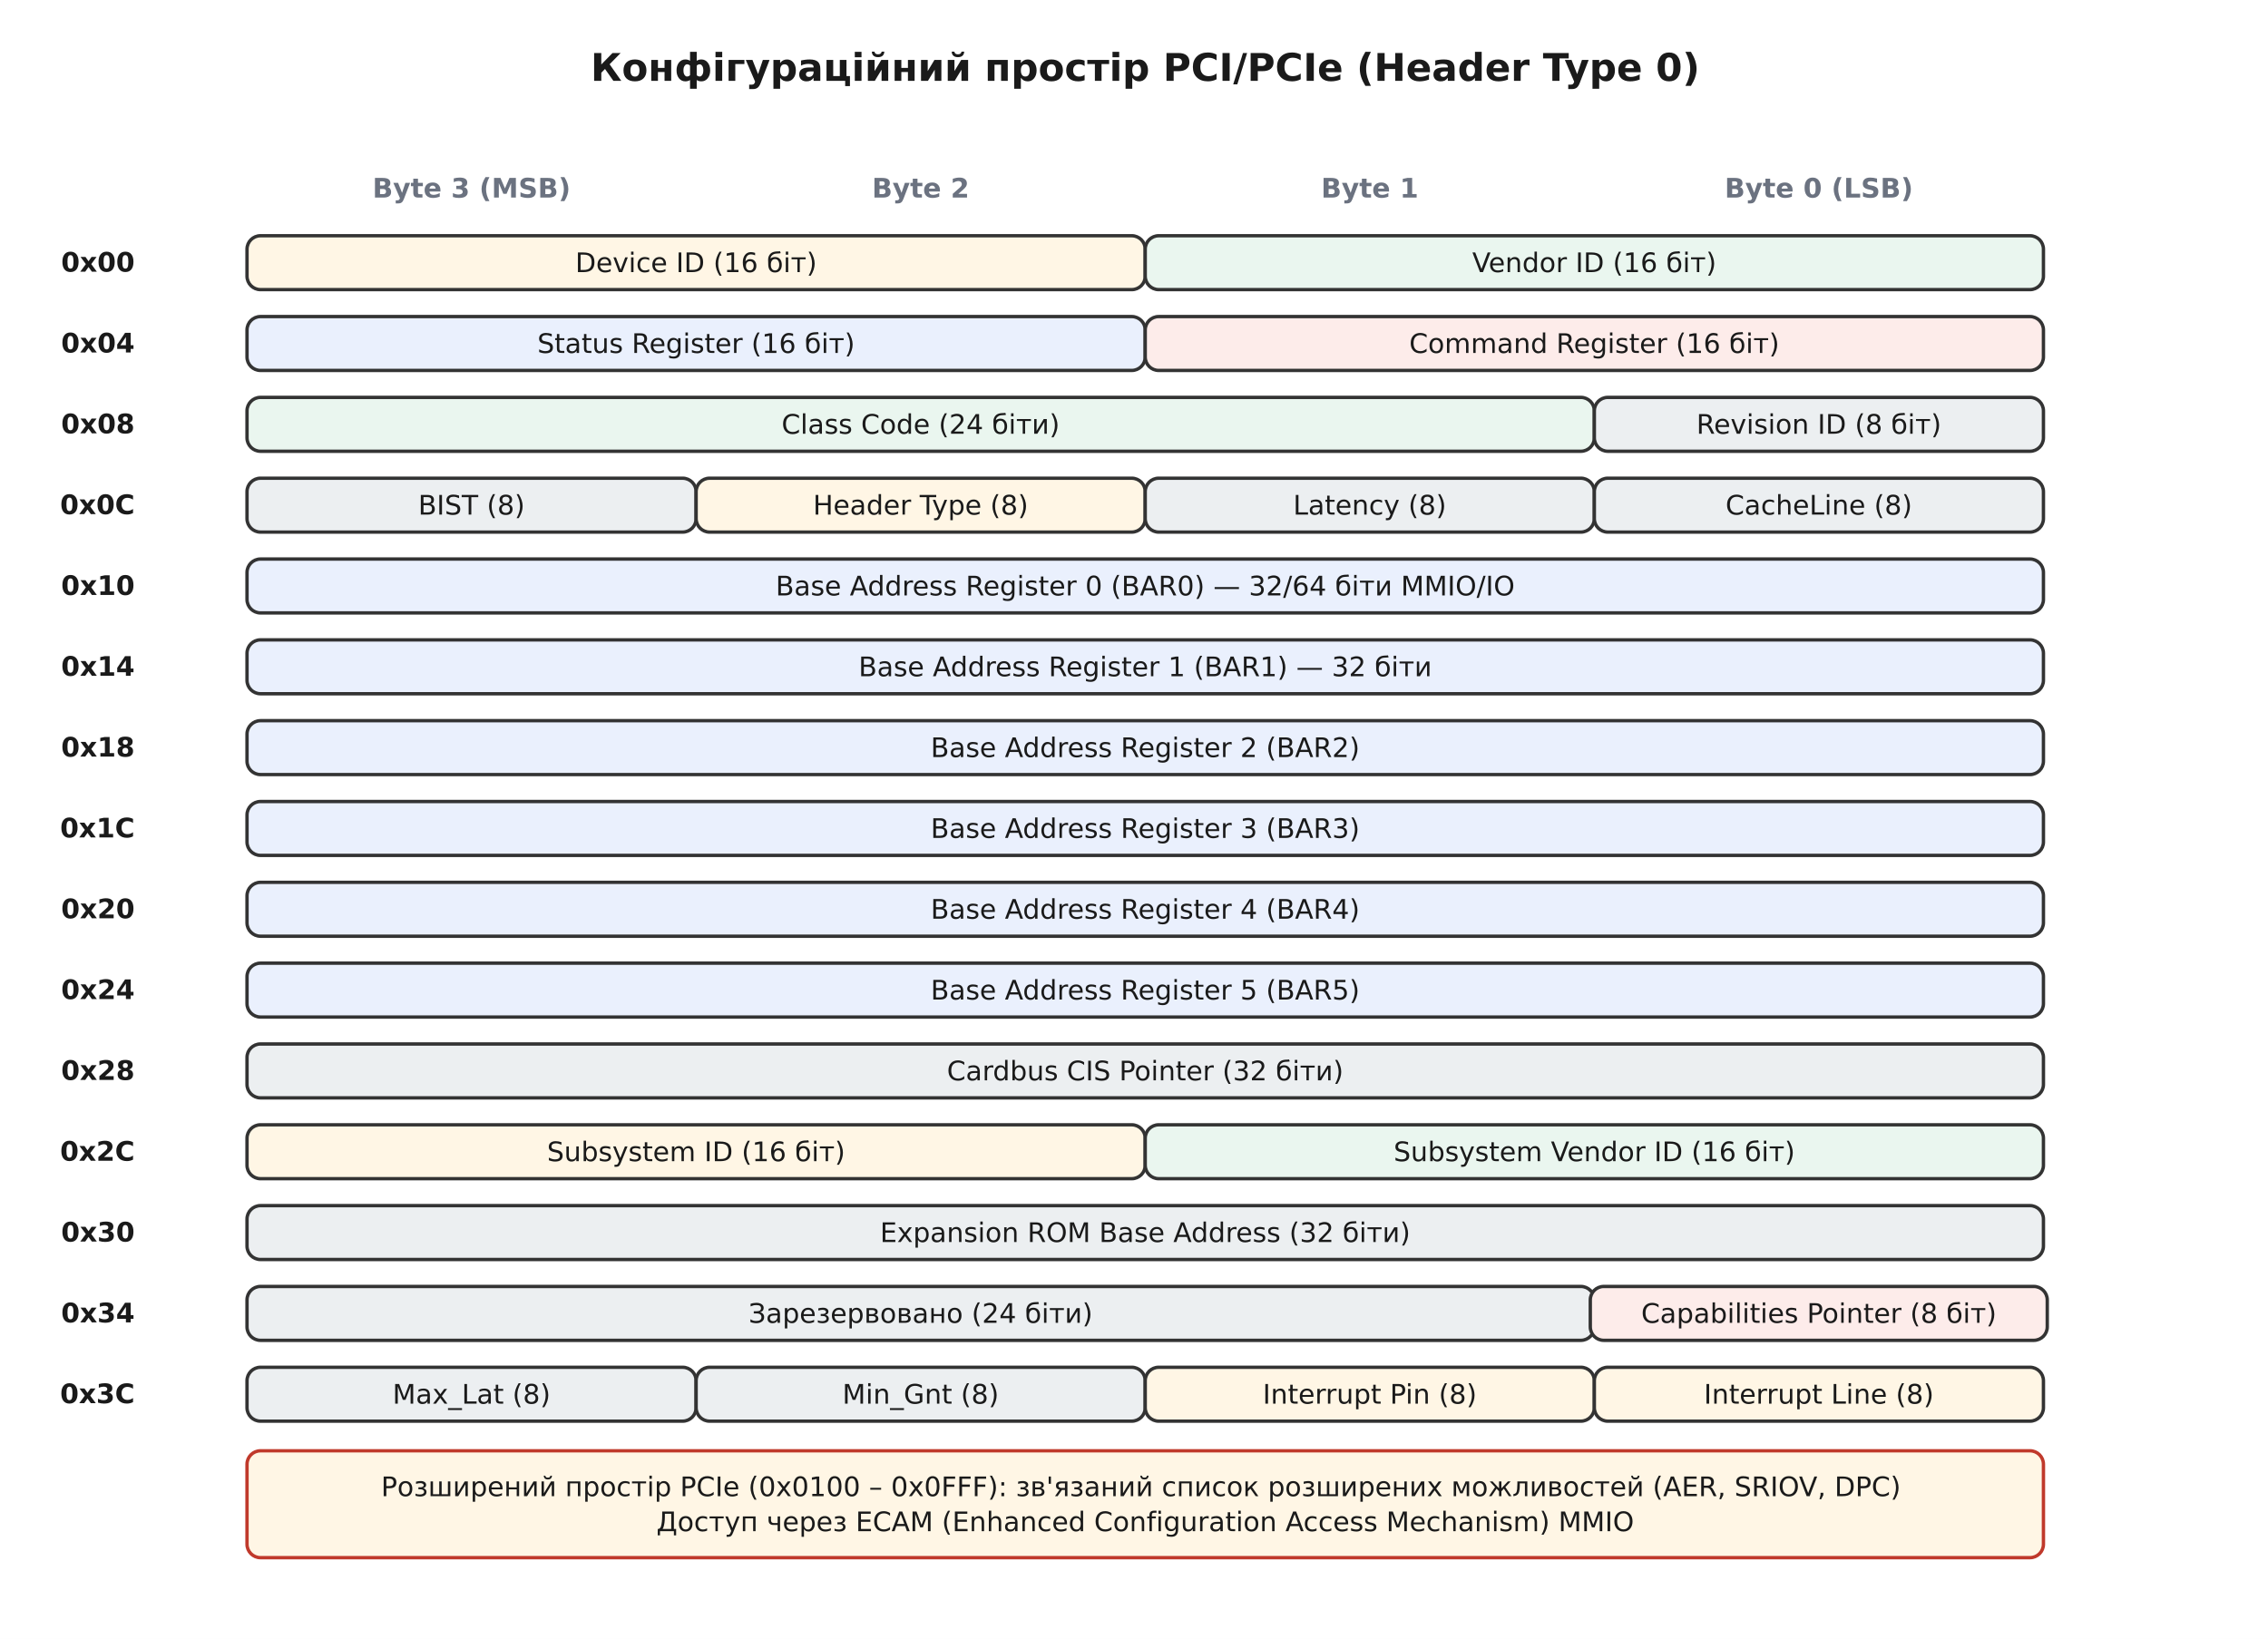
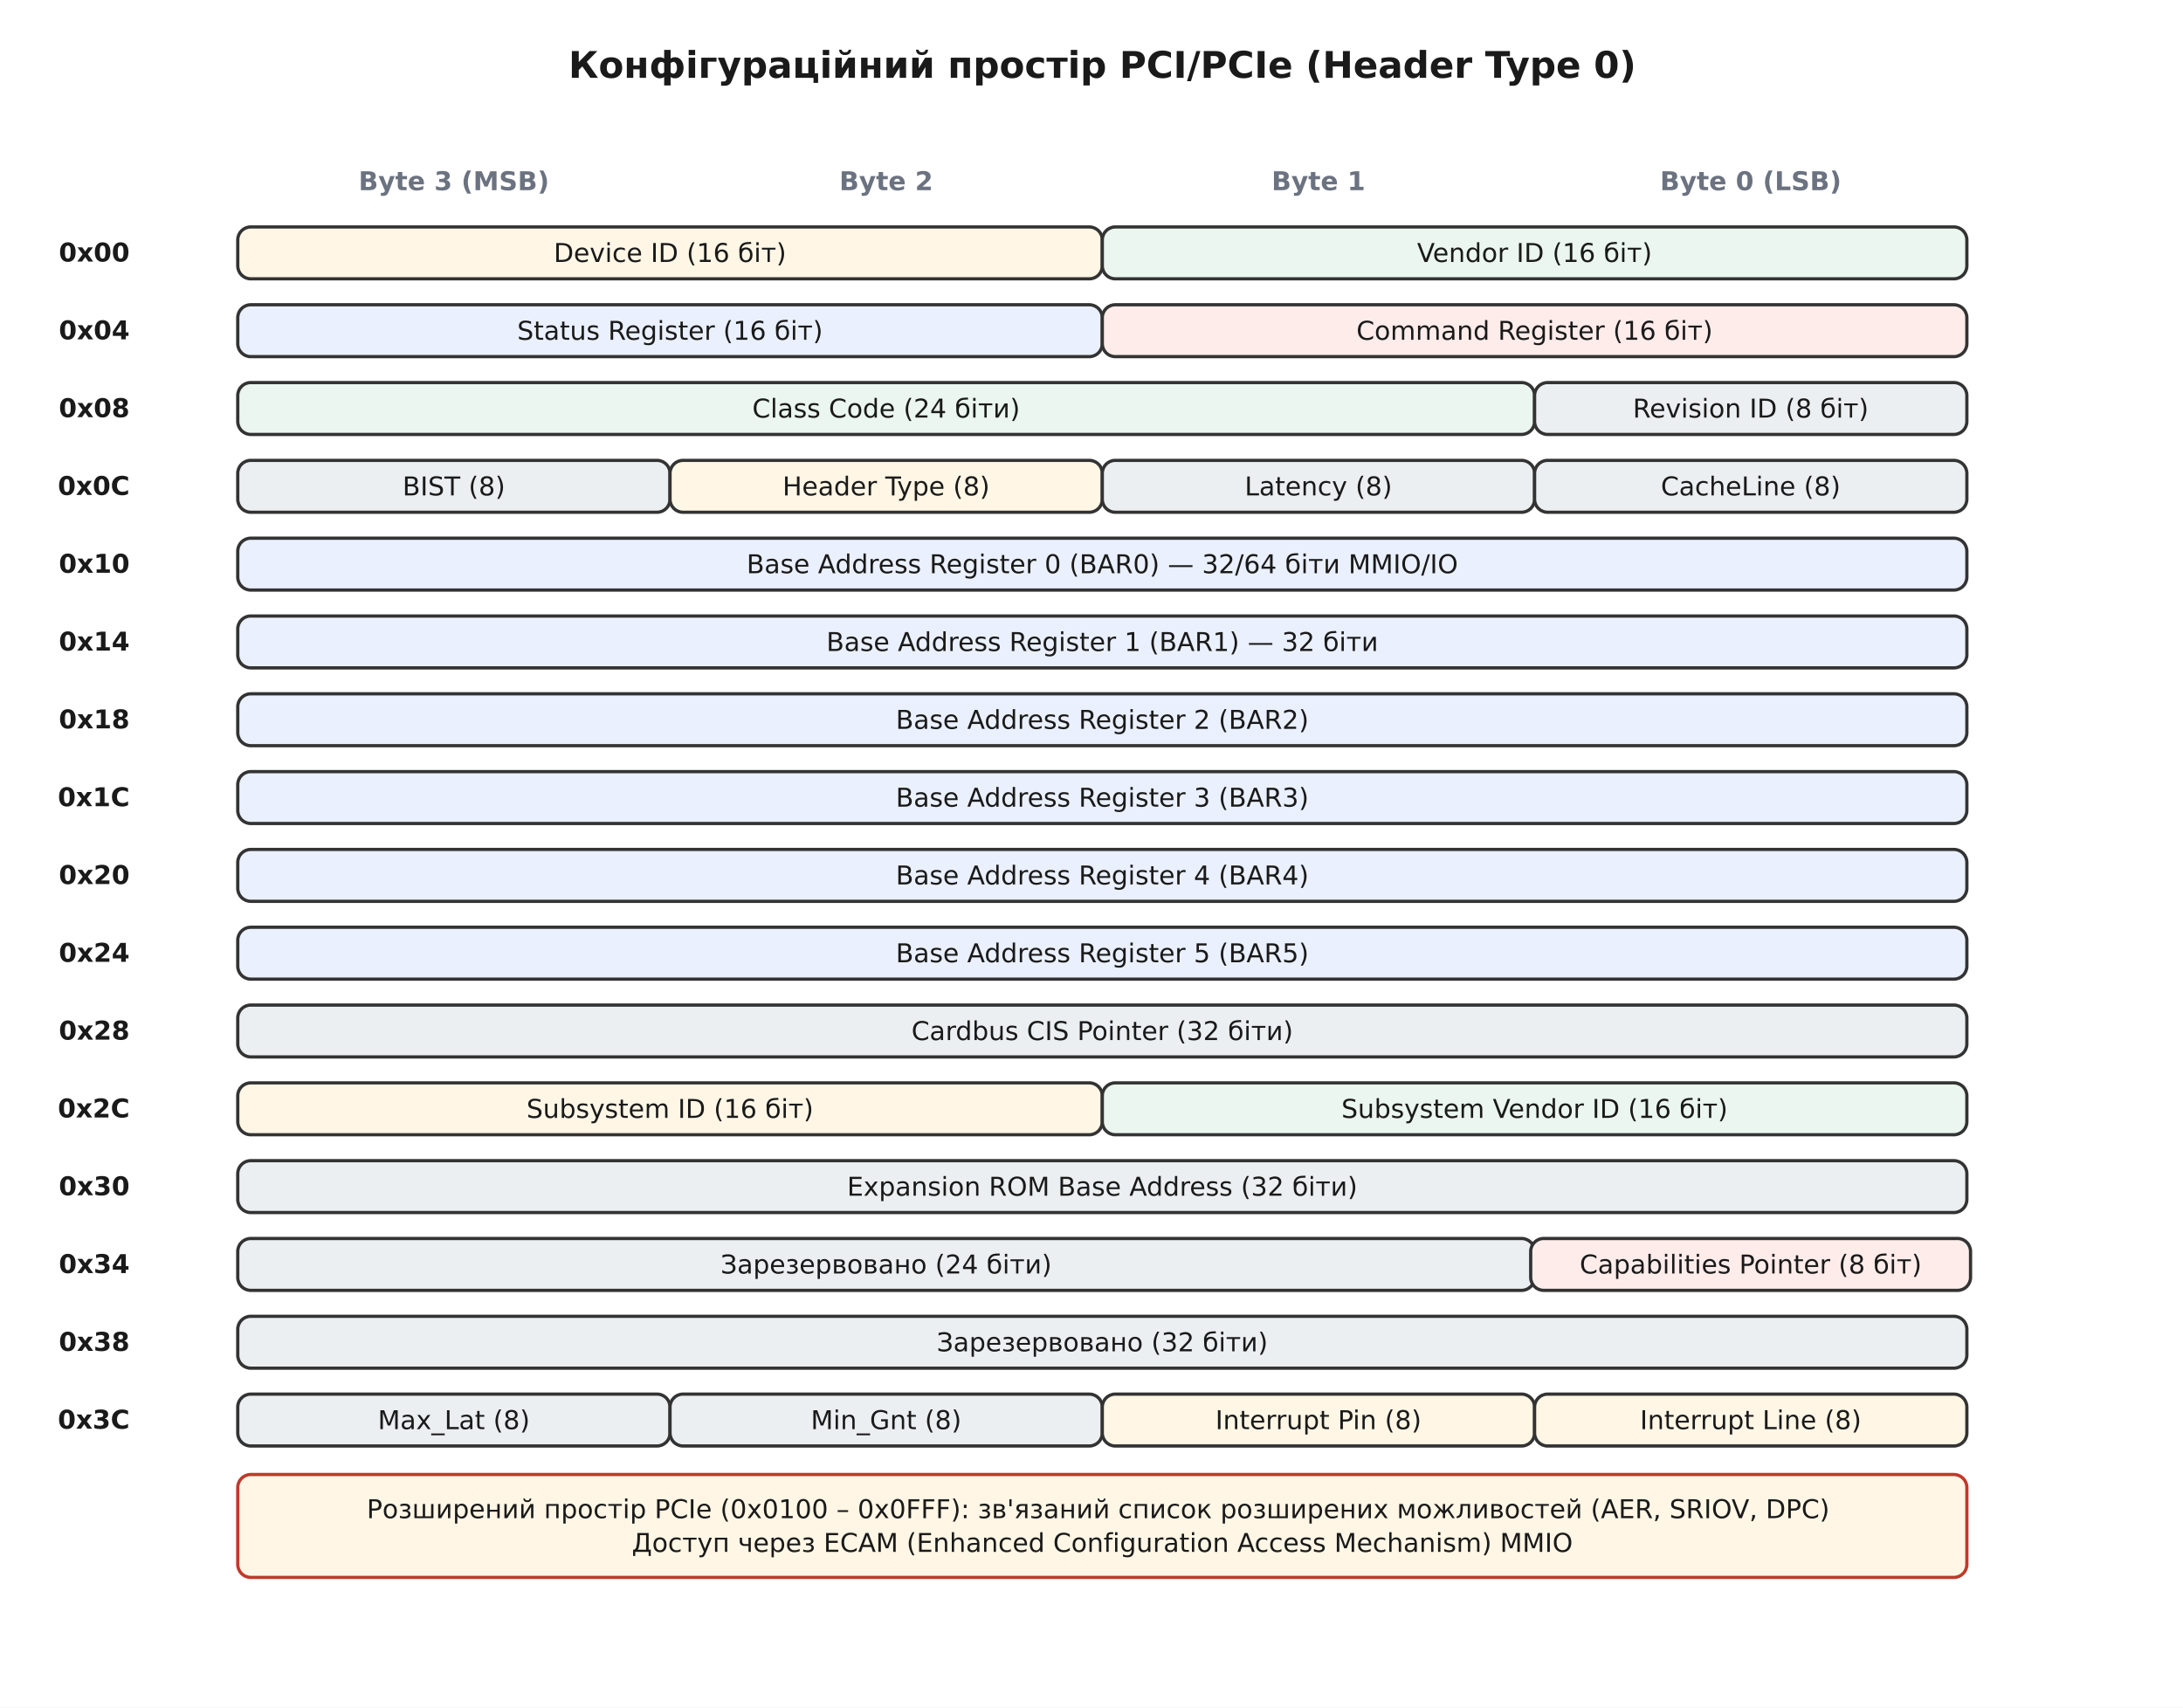
- <svg xmlns="http://www.w3.org/2000/svg" viewBox="-10 -10 1010 730" font-family="'Segoe UI', 'DejaVu Sans', Arial, sans-serif">
-   <rect x="-10" y="-10" width="1010" height="730" fill="#ffffff" />
+ <svg xmlns="http://www.w3.org/2000/svg" viewBox="-10 -10 1010 790" font-family="'Segoe UI', 'DejaVu Sans', Arial, sans-serif">
+   <rect x="-10" y="-10" width="1010" height="790" fill="#ffffff" />
  <defs>
    <marker id="arrow" viewBox="0 0 10 10" refX="9" refY="5" markerWidth="7" markerHeight="7" orient="auto-start-reverse">
      <path d="M0 0 L10 5 L0 10 z" fill="#333333" />
    </marker>
  </defs>
  <text x="500.0" y="26.0" font-family="'Segoe UI', 'DejaVu Sans', Arial, sans-serif" font-size="17" fill="#1a1a1a" text-anchor="middle" font-weight="700">Конфігураційний простір PCI/PCIe (Header Type 0)</text>
  <text x="200.0" y="78.0" font-family="'Segoe UI', 'DejaVu Sans', Arial, sans-serif" font-size="12" fill="#6b7280" text-anchor="middle" font-weight="700">Byte 3 (MSB)</text>
  <text x="400.0" y="78.0" font-family="'Segoe UI', 'DejaVu Sans', Arial, sans-serif" font-size="12" fill="#6b7280" text-anchor="middle" font-weight="700">Byte 2</text>
  <text x="600.0" y="78.0" font-family="'Segoe UI', 'DejaVu Sans', Arial, sans-serif" font-size="12" fill="#6b7280" text-anchor="middle" font-weight="700">Byte 1</text>
  <text x="800.0" y="78.0" font-family="'Segoe UI', 'DejaVu Sans', Arial, sans-serif" font-size="12" fill="#6b7280" text-anchor="middle" font-weight="700">Byte 0 (LSB)</text>
  <text x="50.0" y="111.0" font-family="'Segoe UI', 'DejaVu Sans', Arial, sans-serif" font-size="12" fill="#1a1a1a" text-anchor="end" font-weight="700">0x00</text>
  <rect x="100.0" y="95.0" width="400.0" height="24.0" rx="6" fill="#fff6e5" stroke="#333333" stroke-width="1.5" />
  <text x="300.0" y="111.2" font-family="'Segoe UI', 'DejaVu Sans', Arial, sans-serif" font-size="12" fill="#1a1a1a" text-anchor="middle">
    <tspan x="300.0" dy="0.0">Device ID (16 біт)</tspan>
  </text>
  <rect x="500.0" y="95.0" width="400.0" height="24.0" rx="6" fill="#eaf6ef" stroke="#333333" stroke-width="1.5" />
  <text x="700.0" y="111.2" font-family="'Segoe UI', 'DejaVu Sans', Arial, sans-serif" font-size="12" fill="#1a1a1a" text-anchor="middle">
    <tspan x="700.0" dy="0.0">Vendor ID (16 біт)</tspan>
  </text>
  <text x="50.0" y="147.0" font-family="'Segoe UI', 'DejaVu Sans', Arial, sans-serif" font-size="12" fill="#1a1a1a" text-anchor="end" font-weight="700">0x04</text>
  <rect x="100.0" y="131.0" width="400.0" height="24.0" rx="6" fill="#eaf0fd" stroke="#333333" stroke-width="1.5" />
  <text x="300.0" y="147.2" font-family="'Segoe UI', 'DejaVu Sans', Arial, sans-serif" font-size="12" fill="#1a1a1a" text-anchor="middle">
    <tspan x="300.0" dy="0.0">Status Register (16 біт)</tspan>
  </text>
  <rect x="500.0" y="131.0" width="400.0" height="24.0" rx="6" fill="#fdecea" stroke="#333333" stroke-width="1.5" />
  <text x="700.0" y="147.2" font-family="'Segoe UI', 'DejaVu Sans', Arial, sans-serif" font-size="12" fill="#1a1a1a" text-anchor="middle">
    <tspan x="700.0" dy="0.0">Command Register (16 біт)</tspan>
  </text>
  <text x="50.0" y="183.0" font-family="'Segoe UI', 'DejaVu Sans', Arial, sans-serif" font-size="12" fill="#1a1a1a" text-anchor="end" font-weight="700">0x08</text>
  <rect x="100.0" y="167.0" width="600.0" height="24.0" rx="6" fill="#eaf6ef" stroke="#333333" stroke-width="1.5" />
  <text x="400.0" y="183.2" font-family="'Segoe UI', 'DejaVu Sans', Arial, sans-serif" font-size="12" fill="#1a1a1a" text-anchor="middle">
    <tspan x="400.0" dy="0.0">Class Code (24 біти)</tspan>
  </text>
  <rect x="700.0" y="167.0" width="200.0" height="24.0" rx="6" fill="#eceff1" stroke="#333333" stroke-width="1.5" />
  <text x="800.0" y="183.2" font-family="'Segoe UI', 'DejaVu Sans', Arial, sans-serif" font-size="12" fill="#1a1a1a" text-anchor="middle">
    <tspan x="800.0" dy="0.0">Revision ID (8 біт)</tspan>
  </text>
  <text x="50.0" y="219.0" font-family="'Segoe UI', 'DejaVu Sans', Arial, sans-serif" font-size="12" fill="#1a1a1a" text-anchor="end" font-weight="700">0x0C</text>
  <rect x="100.0" y="203.0" width="200.0" height="24.0" rx="6" fill="#eceff1" stroke="#333333" stroke-width="1.5" />
  <text x="200.0" y="219.2" font-family="'Segoe UI', 'DejaVu Sans', Arial, sans-serif" font-size="12" fill="#1a1a1a" text-anchor="middle">
    <tspan x="200.0" dy="0.0">BIST (8)</tspan>
  </text>
  <rect x="300.0" y="203.0" width="200.0" height="24.0" rx="6" fill="#fff6e5" stroke="#333333" stroke-width="1.5" />
  <text x="400.0" y="219.2" font-family="'Segoe UI', 'DejaVu Sans', Arial, sans-serif" font-size="12" fill="#1a1a1a" text-anchor="middle">
    <tspan x="400.0" dy="0.0">Header Type (8)</tspan>
  </text>
  <rect x="500.0" y="203.0" width="200.0" height="24.0" rx="6" fill="#eceff1" stroke="#333333" stroke-width="1.5" />
  <text x="600.0" y="219.2" font-family="'Segoe UI', 'DejaVu Sans', Arial, sans-serif" font-size="12" fill="#1a1a1a" text-anchor="middle">
    <tspan x="600.0" dy="0.0">Latency (8)</tspan>
  </text>
  <rect x="700.0" y="203.0" width="200.0" height="24.0" rx="6" fill="#eceff1" stroke="#333333" stroke-width="1.5" />
  <text x="800.0" y="219.2" font-family="'Segoe UI', 'DejaVu Sans', Arial, sans-serif" font-size="12" fill="#1a1a1a" text-anchor="middle">
    <tspan x="800.0" dy="0.0">CacheLine (8)</tspan>
  </text>
  <text x="50.0" y="255.0" font-family="'Segoe UI', 'DejaVu Sans', Arial, sans-serif" font-size="12" fill="#1a1a1a" text-anchor="end" font-weight="700">0x10</text>
  <rect x="100.0" y="239.0" width="800.0" height="24.0" rx="6" fill="#eaf0fd" stroke="#333333" stroke-width="1.5" />
  <text x="500.0" y="255.2" font-family="'Segoe UI', 'DejaVu Sans', Arial, sans-serif" font-size="12" fill="#1a1a1a" text-anchor="middle">
    <tspan x="500.0" dy="0.0">Base Address Register 0 (BAR0) — 32/64 біти MMIO/IO</tspan>
  </text>
  <text x="50.0" y="291.0" font-family="'Segoe UI', 'DejaVu Sans', Arial, sans-serif" font-size="12" fill="#1a1a1a" text-anchor="end" font-weight="700">0x14</text>
  <rect x="100.0" y="275.0" width="800.0" height="24.0" rx="6" fill="#eaf0fd" stroke="#333333" stroke-width="1.5" />
  <text x="500.0" y="291.2" font-family="'Segoe UI', 'DejaVu Sans', Arial, sans-serif" font-size="12" fill="#1a1a1a" text-anchor="middle">
    <tspan x="500.0" dy="0.0">Base Address Register 1 (BAR1) — 32 біти</tspan>
  </text>
  <text x="50.0" y="327.0" font-family="'Segoe UI', 'DejaVu Sans', Arial, sans-serif" font-size="12" fill="#1a1a1a" text-anchor="end" font-weight="700">0x18</text>
  <rect x="100.0" y="311.0" width="800.0" height="24.0" rx="6" fill="#eaf0fd" stroke="#333333" stroke-width="1.5" />
  <text x="500.0" y="327.2" font-family="'Segoe UI', 'DejaVu Sans', Arial, sans-serif" font-size="12" fill="#1a1a1a" text-anchor="middle">
    <tspan x="500.0" dy="0.0">Base Address Register 2 (BAR2)</tspan>
  </text>
  <text x="50.0" y="363.0" font-family="'Segoe UI', 'DejaVu Sans', Arial, sans-serif" font-size="12" fill="#1a1a1a" text-anchor="end" font-weight="700">0x1C</text>
  <rect x="100.0" y="347.0" width="800.0" height="24.0" rx="6" fill="#eaf0fd" stroke="#333333" stroke-width="1.5" />
  <text x="500.0" y="363.2" font-family="'Segoe UI', 'DejaVu Sans', Arial, sans-serif" font-size="12" fill="#1a1a1a" text-anchor="middle">
    <tspan x="500.0" dy="0.0">Base Address Register 3 (BAR3)</tspan>
  </text>
  <text x="50.0" y="399.0" font-family="'Segoe UI', 'DejaVu Sans', Arial, sans-serif" font-size="12" fill="#1a1a1a" text-anchor="end" font-weight="700">0x20</text>
  <rect x="100.0" y="383.0" width="800.0" height="24.0" rx="6" fill="#eaf0fd" stroke="#333333" stroke-width="1.5" />
  <text x="500.0" y="399.2" font-family="'Segoe UI', 'DejaVu Sans', Arial, sans-serif" font-size="12" fill="#1a1a1a" text-anchor="middle">
    <tspan x="500.0" dy="0.0">Base Address Register 4 (BAR4)</tspan>
  </text>
  <text x="50.0" y="435.0" font-family="'Segoe UI', 'DejaVu Sans', Arial, sans-serif" font-size="12" fill="#1a1a1a" text-anchor="end" font-weight="700">0x24</text>
  <rect x="100.0" y="419.0" width="800.0" height="24.0" rx="6" fill="#eaf0fd" stroke="#333333" stroke-width="1.5" />
  <text x="500.0" y="435.2" font-family="'Segoe UI', 'DejaVu Sans', Arial, sans-serif" font-size="12" fill="#1a1a1a" text-anchor="middle">
    <tspan x="500.0" dy="0.0">Base Address Register 5 (BAR5)</tspan>
  </text>
  <text x="50.0" y="471.0" font-family="'Segoe UI', 'DejaVu Sans', Arial, sans-serif" font-size="12" fill="#1a1a1a" text-anchor="end" font-weight="700">0x28</text>
  <rect x="100.0" y="455.0" width="800.0" height="24.0" rx="6" fill="#eceff1" stroke="#333333" stroke-width="1.5" />
  <text x="500.0" y="471.2" font-family="'Segoe UI', 'DejaVu Sans', Arial, sans-serif" font-size="12" fill="#1a1a1a" text-anchor="middle">
    <tspan x="500.0" dy="0.0">Cardbus CIS Pointer (32 біти)</tspan>
  </text>
  <text x="50.0" y="507.0" font-family="'Segoe UI', 'DejaVu Sans', Arial, sans-serif" font-size="12" fill="#1a1a1a" text-anchor="end" font-weight="700">0x2C</text>
  <rect x="100.0" y="491.0" width="400.0" height="24.0" rx="6" fill="#fff6e5" stroke="#333333" stroke-width="1.5" />
  <text x="300.0" y="507.2" font-family="'Segoe UI', 'DejaVu Sans', Arial, sans-serif" font-size="12" fill="#1a1a1a" text-anchor="middle">
    <tspan x="300.0" dy="0.0">Subsystem ID (16 біт)</tspan>
  </text>
  <rect x="500.0" y="491.0" width="400.0" height="24.0" rx="6" fill="#eaf6ef" stroke="#333333" stroke-width="1.5" />
  <text x="700.0" y="507.2" font-family="'Segoe UI', 'DejaVu Sans', Arial, sans-serif" font-size="12" fill="#1a1a1a" text-anchor="middle">
    <tspan x="700.0" dy="0.0">Subsystem Vendor ID (16 біт)</tspan>
  </text>
  <text x="50.0" y="543.0" font-family="'Segoe UI', 'DejaVu Sans', Arial, sans-serif" font-size="12" fill="#1a1a1a" text-anchor="end" font-weight="700">0x30</text>
  <rect x="100.0" y="527.0" width="800.0" height="24.0" rx="6" fill="#eceff1" stroke="#333333" stroke-width="1.5" />
  <text x="500.0" y="543.2" font-family="'Segoe UI', 'DejaVu Sans', Arial, sans-serif" font-size="12" fill="#1a1a1a" text-anchor="middle">
    <tspan x="500.0" dy="0.0">Expansion ROM Base Address (32 біти)</tspan>
  </text>
  <text x="50.0" y="579.0" font-family="'Segoe UI', 'DejaVu Sans', Arial, sans-serif" font-size="12" fill="#1a1a1a" text-anchor="end" font-weight="700">0x34</text>
  <rect x="100.0" y="563.0" width="600.0" height="24.0" rx="6" fill="#eceff1" stroke="#333333" stroke-width="1.5" />
  <text x="400.0" y="579.2" font-family="'Segoe UI', 'DejaVu Sans', Arial, sans-serif" font-size="12" fill="#1a1a1a" text-anchor="middle">
    <tspan x="400.0" dy="0.0">Зарезервовано (24 біти)</tspan>
  </text>
  <rect x="698.2" y="563.0" width="203.5" height="24.0" rx="6" fill="#fdecea" stroke="#333333" stroke-width="1.5" />
  <text x="800.0" y="579.2" font-family="'Segoe UI', 'DejaVu Sans', Arial, sans-serif" font-size="12" fill="#1a1a1a" text-anchor="middle">
    <tspan x="800.0" dy="0.0">Capabilities Pointer (8 біт)</tspan>
  </text>
-   <text x="50.0" y="615.0" font-family="'Segoe UI', 'DejaVu Sans', Arial, sans-serif" font-size="12" fill="#1a1a1a" text-anchor="end" font-weight="700">0x3C</text>
-   <rect x="100.0" y="599.0" width="200.0" height="24.0" rx="6" fill="#eceff1" stroke="#333333" stroke-width="1.5" />
-   <text x="200.0" y="615.2" font-family="'Segoe UI', 'DejaVu Sans', Arial, sans-serif" font-size="12" fill="#1a1a1a" text-anchor="middle">
+   <text x="50.0" y="615.0" font-family="'Segoe UI', 'DejaVu Sans', Arial, sans-serif" font-size="12" fill="#1a1a1a" text-anchor="end" font-weight="700">0x38</text>
+   <rect x="100.0" y="599.0" width="800.0" height="24.0" rx="6" fill="#eceff1" stroke="#333333" stroke-width="1.5" />
+   <text x="500.0" y="615.2" font-family="'Segoe UI', 'DejaVu Sans', Arial, sans-serif" font-size="12" fill="#1a1a1a" text-anchor="middle">
+     <tspan x="500.0" dy="0.0">Зарезервовано (32 біти)</tspan>
+   </text>
+   <text x="50.0" y="651.0" font-family="'Segoe UI', 'DejaVu Sans', Arial, sans-serif" font-size="12" fill="#1a1a1a" text-anchor="end" font-weight="700">0x3C</text>
+   <rect x="100.0" y="635.0" width="200.0" height="24.0" rx="6" fill="#eceff1" stroke="#333333" stroke-width="1.5" />
+   <text x="200.0" y="651.2" font-family="'Segoe UI', 'DejaVu Sans', Arial, sans-serif" font-size="12" fill="#1a1a1a" text-anchor="middle">
    <tspan x="200.0" dy="0.0">Max_Lat (8)</tspan>
  </text>
-   <rect x="300.0" y="599.0" width="200.0" height="24.0" rx="6" fill="#eceff1" stroke="#333333" stroke-width="1.5" />
-   <text x="400.0" y="615.2" font-family="'Segoe UI', 'DejaVu Sans', Arial, sans-serif" font-size="12" fill="#1a1a1a" text-anchor="middle">
+   <rect x="300.0" y="635.0" width="200.0" height="24.0" rx="6" fill="#eceff1" stroke="#333333" stroke-width="1.5" />
+   <text x="400.0" y="651.2" font-family="'Segoe UI', 'DejaVu Sans', Arial, sans-serif" font-size="12" fill="#1a1a1a" text-anchor="middle">
    <tspan x="400.0" dy="0.0">Min_Gnt (8)</tspan>
  </text>
-   <rect x="500.0" y="599.0" width="200.0" height="24.0" rx="6" fill="#fff6e5" stroke="#333333" stroke-width="1.5" />
-   <text x="600.0" y="615.2" font-family="'Segoe UI', 'DejaVu Sans', Arial, sans-serif" font-size="12" fill="#1a1a1a" text-anchor="middle">
+   <rect x="500.0" y="635.0" width="200.0" height="24.0" rx="6" fill="#fff6e5" stroke="#333333" stroke-width="1.5" />
+   <text x="600.0" y="651.2" font-family="'Segoe UI', 'DejaVu Sans', Arial, sans-serif" font-size="12" fill="#1a1a1a" text-anchor="middle">
    <tspan x="600.0" dy="0.0">Interrupt Pin (8)</tspan>
  </text>
-   <rect x="700.0" y="599.0" width="200.0" height="24.0" rx="6" fill="#fff6e5" stroke="#333333" stroke-width="1.5" />
-   <text x="800.0" y="615.2" font-family="'Segoe UI', 'DejaVu Sans', Arial, sans-serif" font-size="12" fill="#1a1a1a" text-anchor="middle">
+   <rect x="700.0" y="635.0" width="200.0" height="24.0" rx="6" fill="#fff6e5" stroke="#333333" stroke-width="1.5" />
+   <text x="800.0" y="651.2" font-family="'Segoe UI', 'DejaVu Sans', Arial, sans-serif" font-size="12" fill="#1a1a1a" text-anchor="middle">
    <tspan x="800.0" dy="0.0">Interrupt Line (8)</tspan>
  </text>
-   <rect x="100.0" y="636.2" width="800.0" height="47.6" rx="6" fill="#fff6e5" stroke="#c0392b" stroke-width="1.5" />
-   <text x="500.0" y="656.4" font-family="'Segoe UI', 'DejaVu Sans', Arial, sans-serif" font-size="12" fill="#1a1a1a" text-anchor="middle">
+   <rect x="100.0" y="672.2" width="800.0" height="47.6" rx="6" fill="#fff6e5" stroke="#c0392b" stroke-width="1.5" />
+   <text x="500.0" y="692.4" font-family="'Segoe UI', 'DejaVu Sans', Arial, sans-serif" font-size="12" fill="#1a1a1a" text-anchor="middle">
    <tspan x="500.0" dy="0.0">Розширений простір PCIe (0x0100 – 0x0FFF): зв'язаний список розширених можливостей (AER, SRIOV, DPC)</tspan>
    <tspan x="500.0" dy="15.6">Доступ через ECAM (Enhanced Configuration Access Mechanism) MMIO</tspan>
  </text>
</svg>
